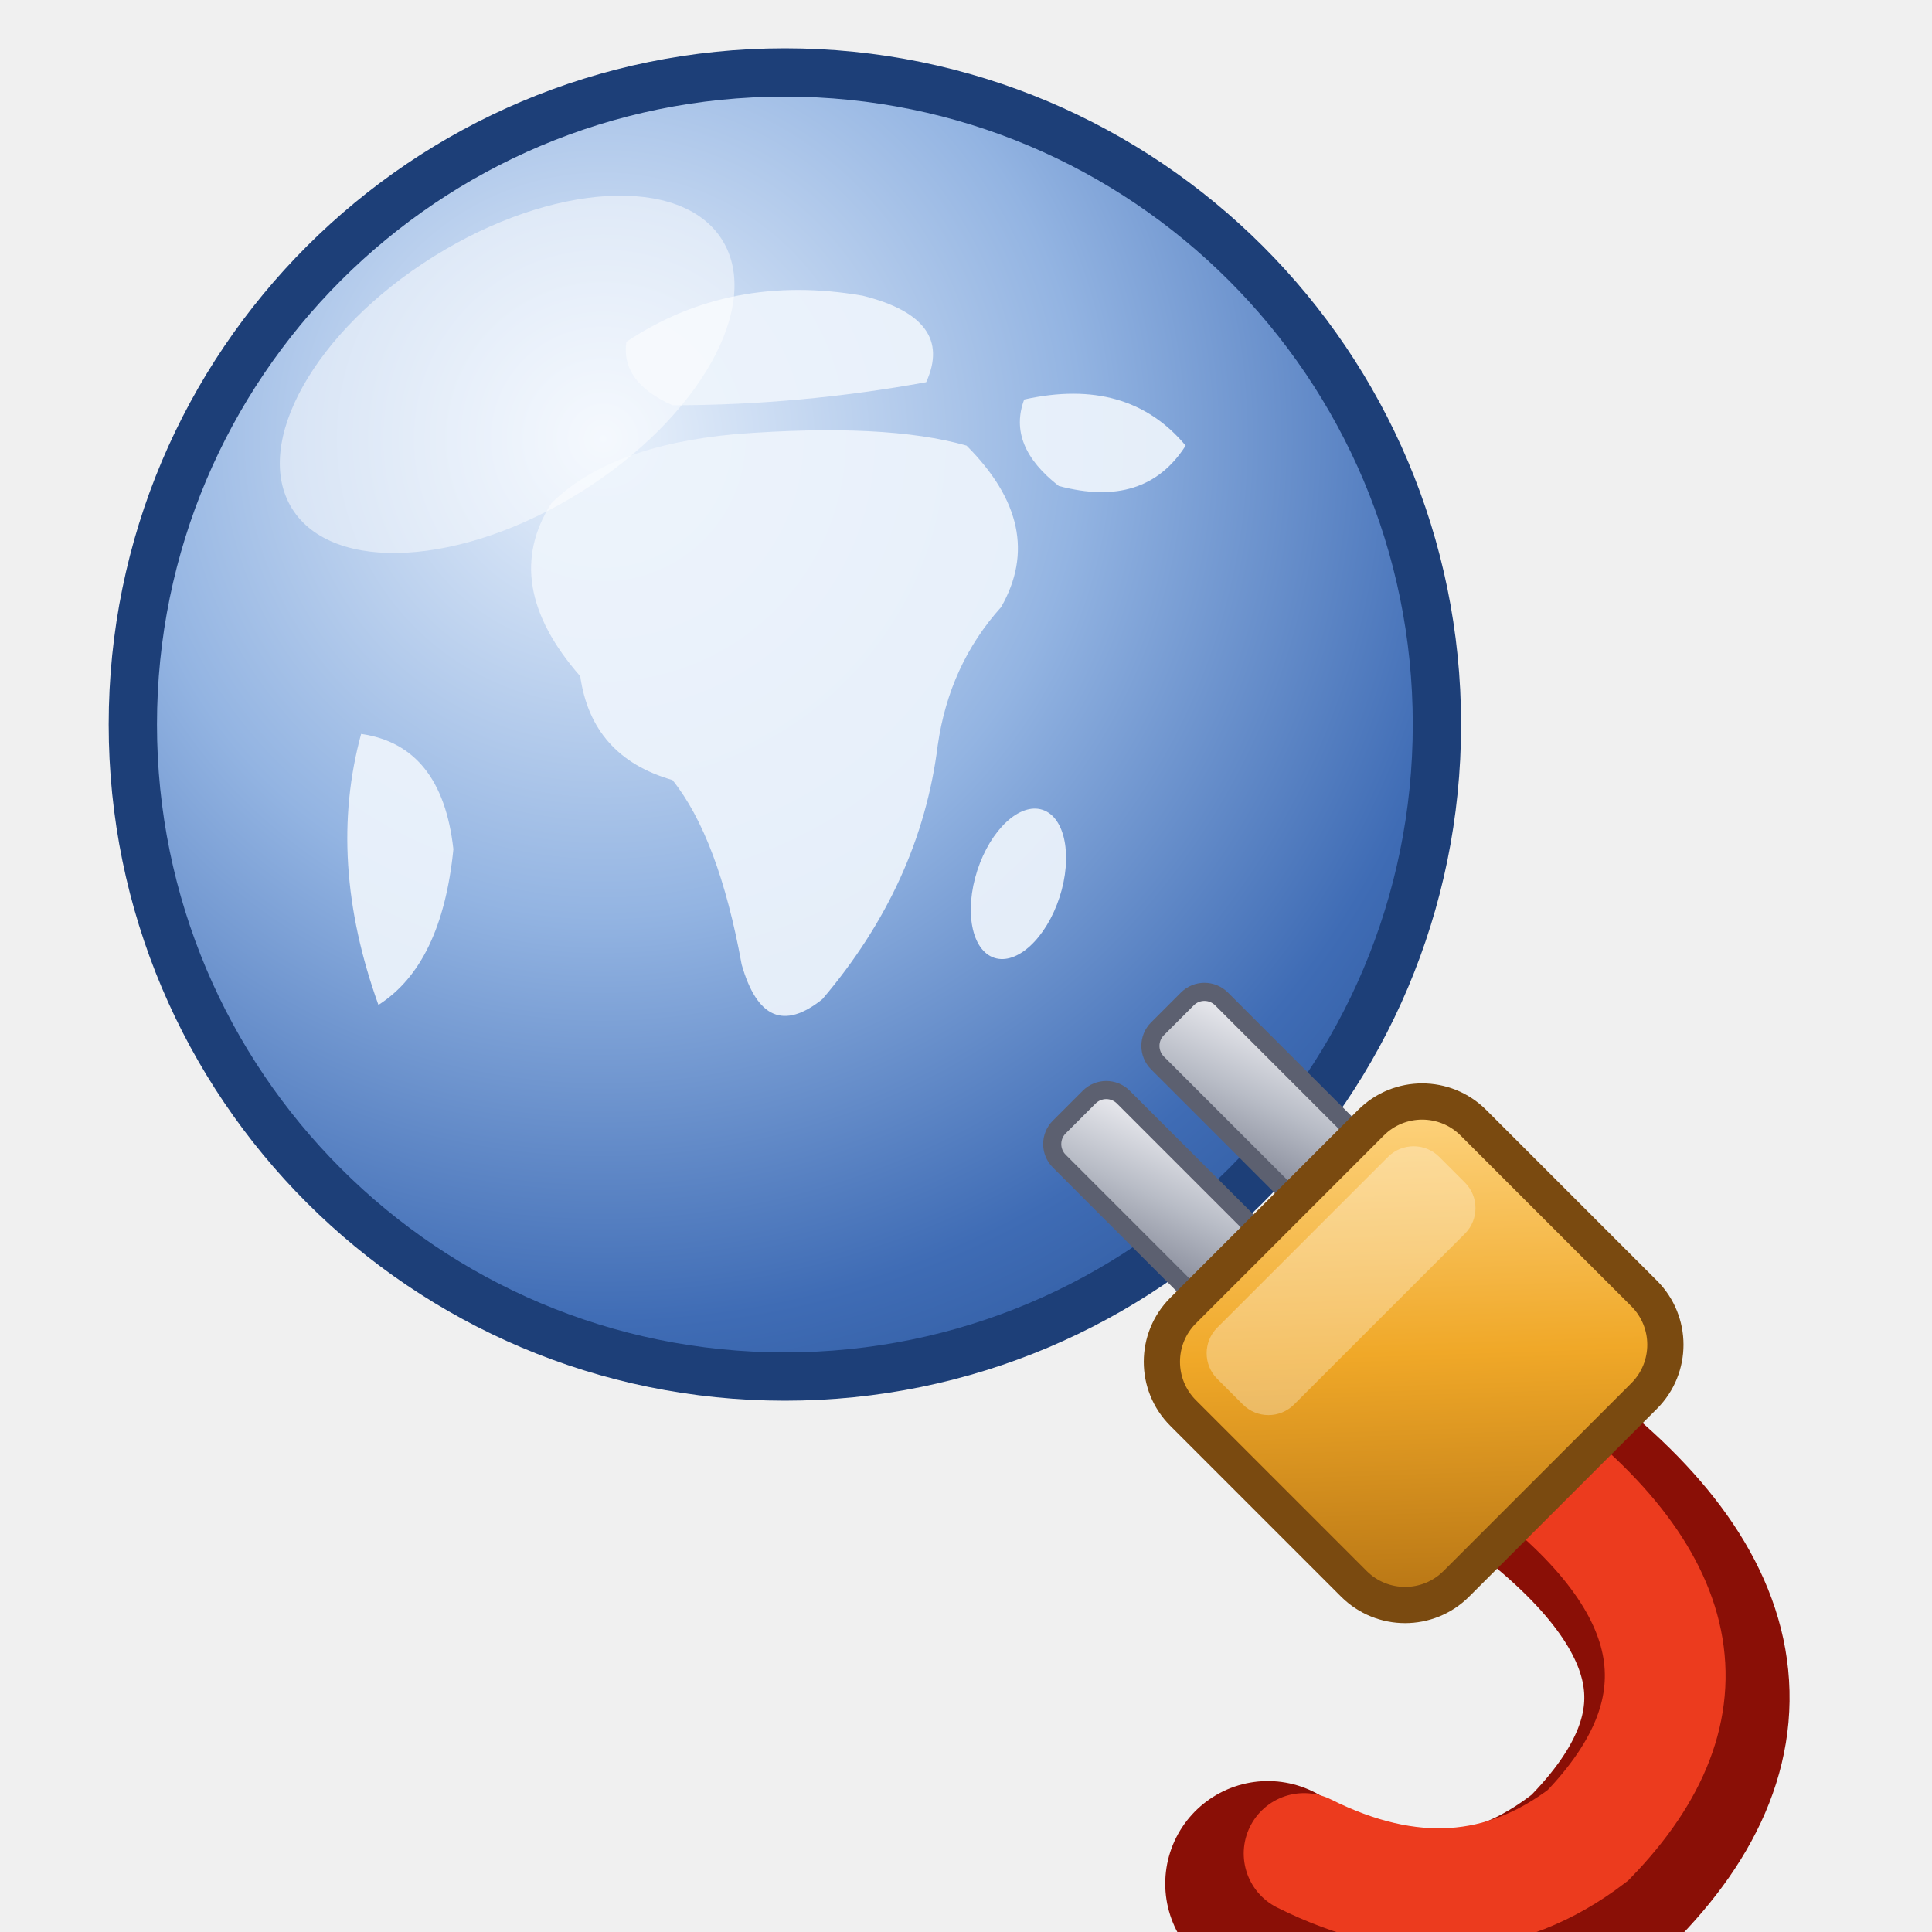
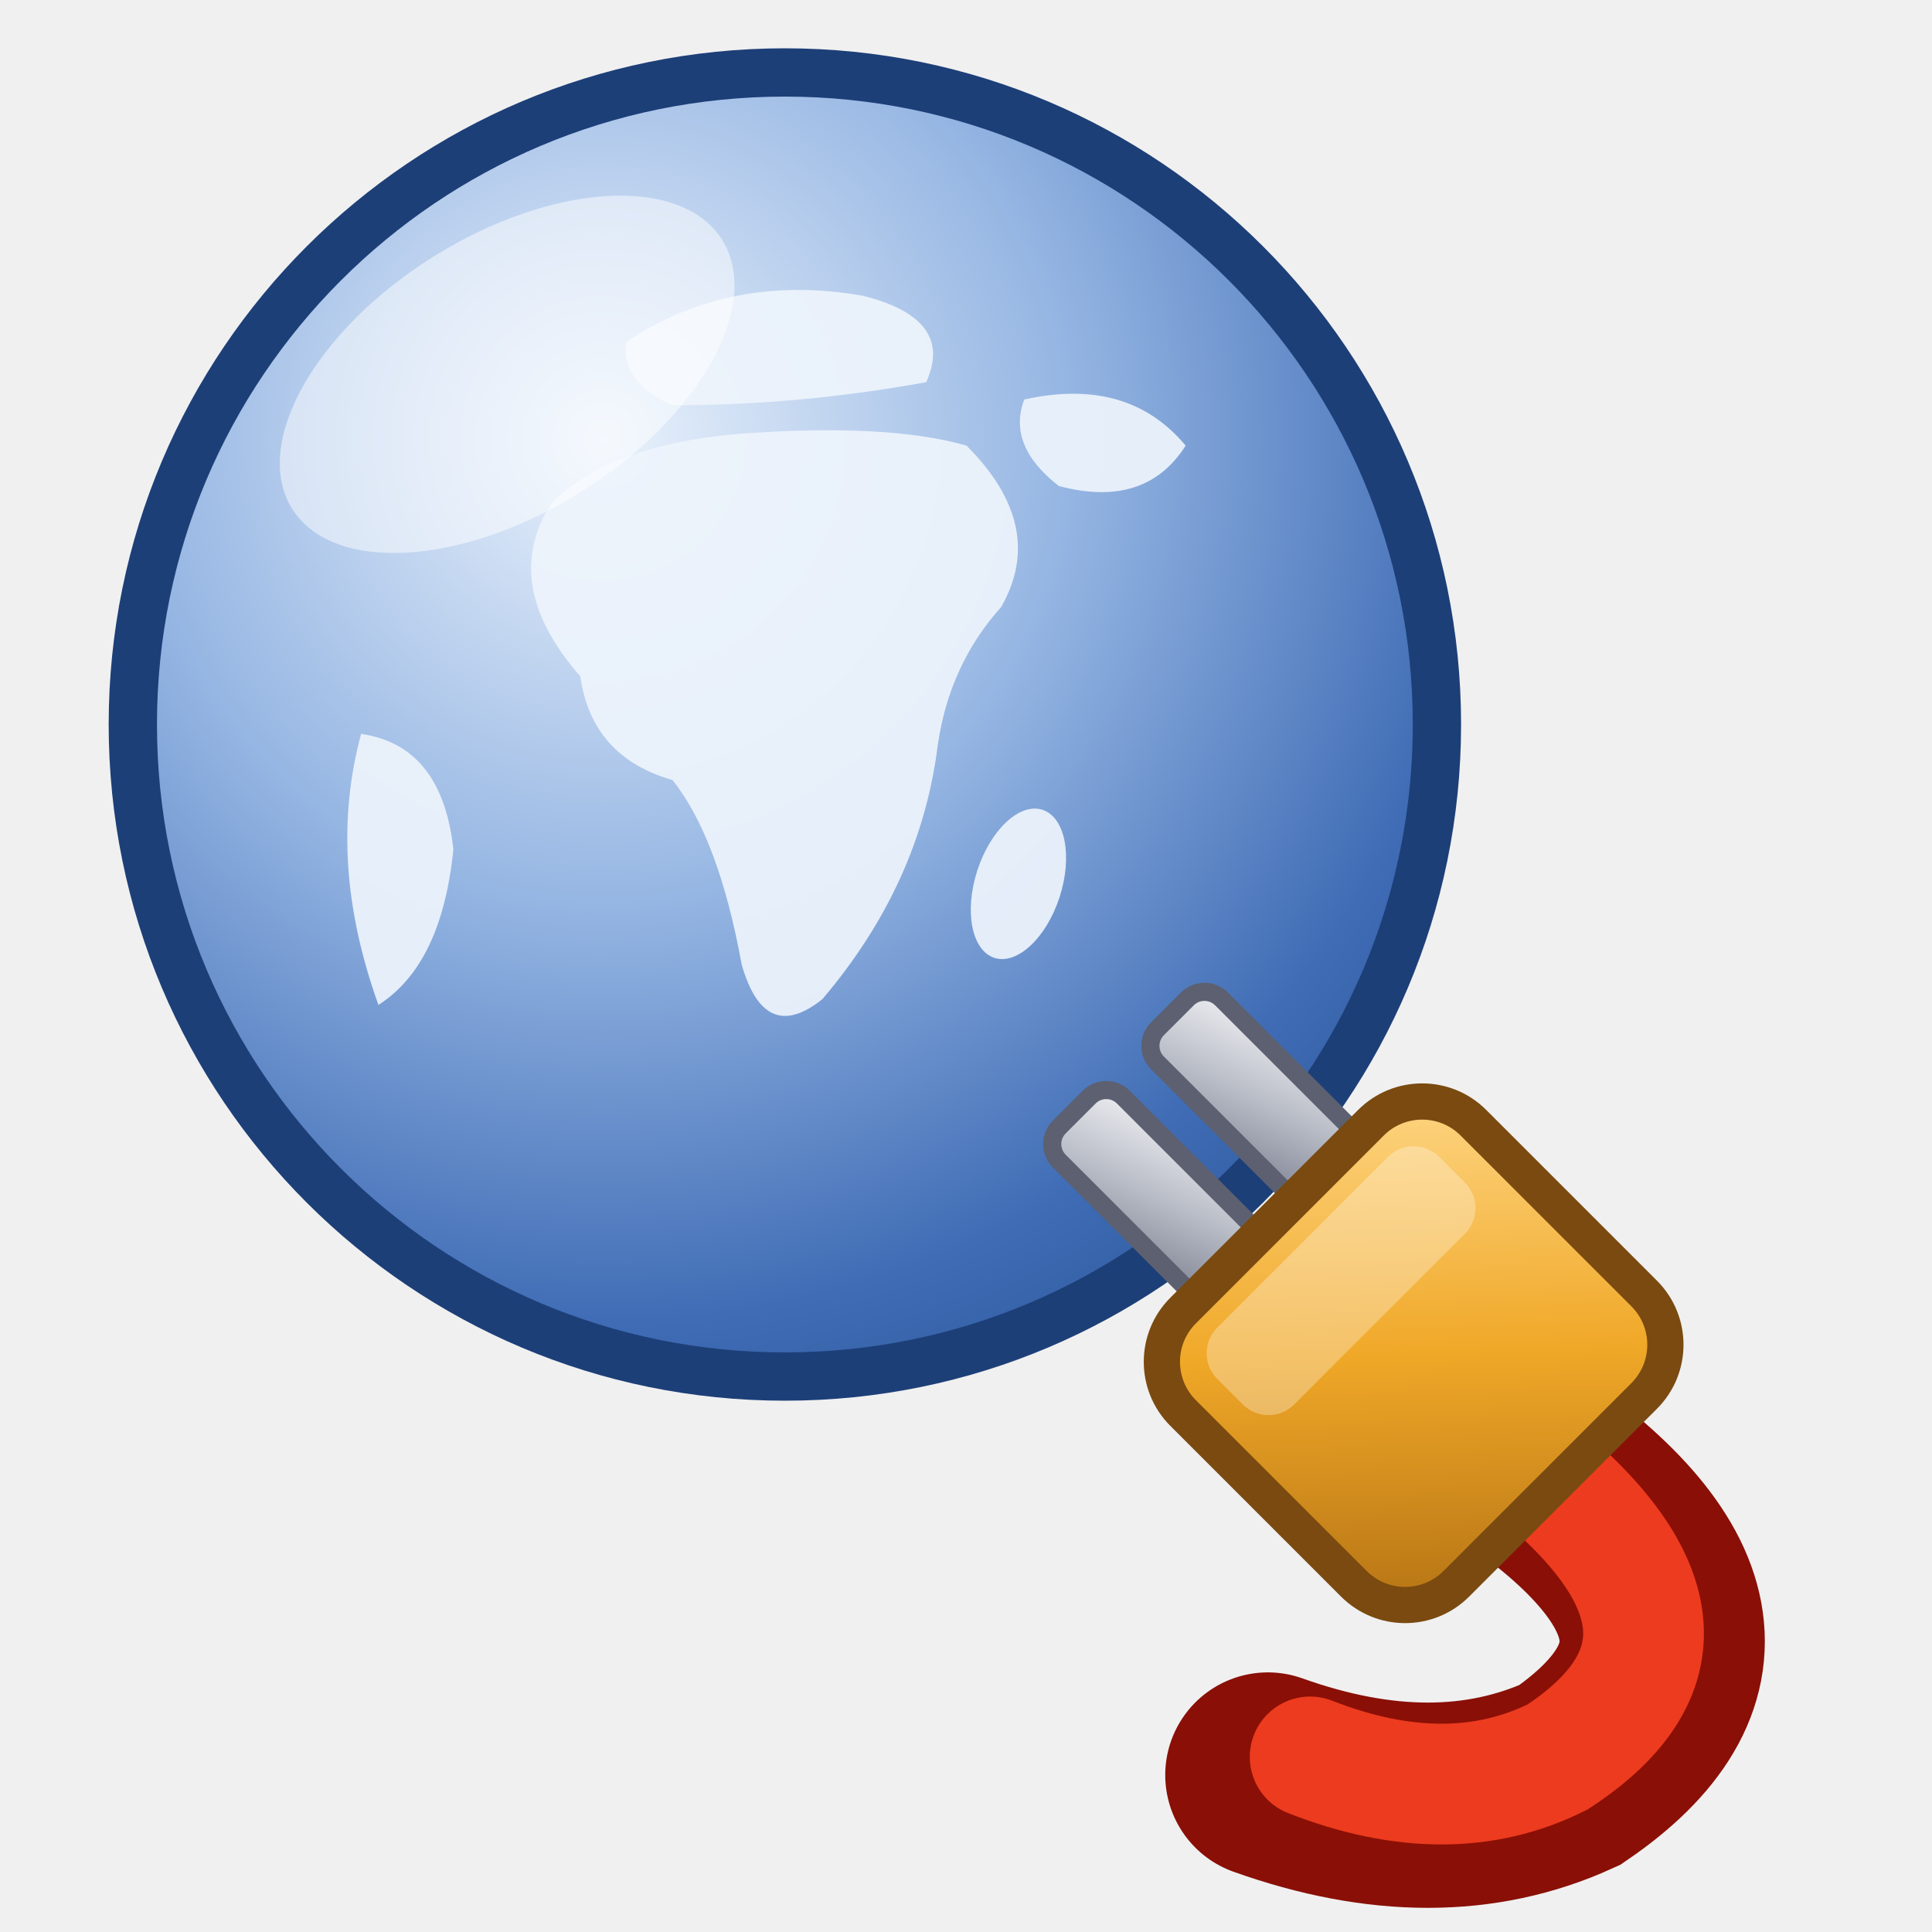
<svg xmlns="http://www.w3.org/2000/svg" viewBox="0 0 32 32">
  <defs>
    <radialGradient id="globe" cx="0.36" cy="0.28" r="0.92">
      <stop offset="0" stop-color="#eaf2fc" />
      <stop offset="0.4" stop-color="#93b4e2" />
      <stop offset="0.74" stop-color="#3f6cb5" />
      <stop offset="1" stop-color="#244d8f" />
    </radialGradient>
    <linearGradient id="plugbody" x1="0" y1="0" x2="1" y2="1">
      <stop offset="0" stop-color="#ffd98a" />
      <stop offset="0.5" stop-color="#f0a828" />
      <stop offset="1" stop-color="#b06f12" />
    </linearGradient>
    <linearGradient id="prong" x1="0" y1="0" x2="1" y2="1">
      <stop offset="0" stop-color="#f0f0f4" />
      <stop offset="0.5" stop-color="#b8bcc6" />
      <stop offset="1" stop-color="#7c8090" />
    </linearGradient>
  </defs>
  <circle cx="13" cy="12" r="10.8" fill="url(#globe)" stroke="#1d3f78" stroke-width="0.8" />
  <g fill="#eef4fc" opacity="0.92" transform="translate(-2.9 -0.45) scale(0.955)">
    <path d="M12.6 9.2 Q13.6 8.2 15.8 8 Q18.4 7.8 19.8 8.2 Q21.2 9.6 20.4 11 Q19.5 12 19.3 13.4 Q19 15.8 17.3 17.8 Q16.3 18.6 15.9 17.2 Q15.5 15 14.7 14 Q13.3 13.6 13.1 12.2 Q11.7 10.6 12.6 9.2 Z" />
    <ellipse cx="20.7" cy="15.8" rx="0.75" ry="1.35" transform="rotate(18 20.7 15.8)" />
    <path d="M13.9 6.4 Q15.7 5.2 18 5.6 Q19.6 6 19.1 7.1 Q16.9 7.5 14.7 7.5 Q13.8 7.1 13.9 6.4 Z" />
    <path d="M20.8 7.4 Q22.6 7 23.6 8.2 Q22.9 9.3 21.4 8.9 Q20.5 8.2 20.8 7.4 Z" />
    <path d="M9.3 13.2 Q10.7 13.4 10.9 15.2 Q10.7 17.2 9.6 17.9 Q8.7 15.4 9.3 13.2 Z" />
  </g>
  <ellipse cx="8.4" cy="6.2" rx="4.2" ry="2.3" fill="#ffffff" opacity="0.5" transform="rotate(-32 8.4 6.2)" />
-   <path d="M25 24 Q30 27.5 26.5 31 Q24 33 21 31.2" fill="none" stroke="#8a0f06" stroke-width="3.4" stroke-linecap="round" />
-   <path d="M25 24 Q29.4 27.2 26.3 30.4 Q24.2 32 21.6 30.7" fill="none" stroke="#ec3b1e" stroke-width="2" stroke-linecap="round" />
+   <path d="M25 24 Q29.5 27 26 29.4 Q23.8 30.4 21 29.4" fill="none" stroke="#8a0f06" stroke-width="3.4" stroke-linecap="round" />
+   <path d="M25 24 Q29 27 25.8 29.1 Q24 30 21.7 29.1" fill="none" stroke="#ec3b1e" stroke-width="2" stroke-linecap="round" />
  <g transform="rotate(45 22 21)">
    <rect x="17.2" y="19.1" width="4.2" height="1.5" rx="0.4" fill="url(#prong)" stroke="#5c6070" stroke-width="0.3" />
    <rect x="17.2" y="21.4" width="4.2" height="1.5" rx="0.4" fill="url(#prong)" stroke="#5c6070" stroke-width="0.3" />
    <rect x="20.8" y="17.6" width="6.4" height="6.8" rx="1.2" fill="url(#plugbody)" stroke="#7a4a10" stroke-width="0.6" />
    <rect x="21.4" y="18.4" width="1.8" height="5.2" rx="0.6" fill="#ffffff" opacity="0.3" />
  </g>
</svg>
